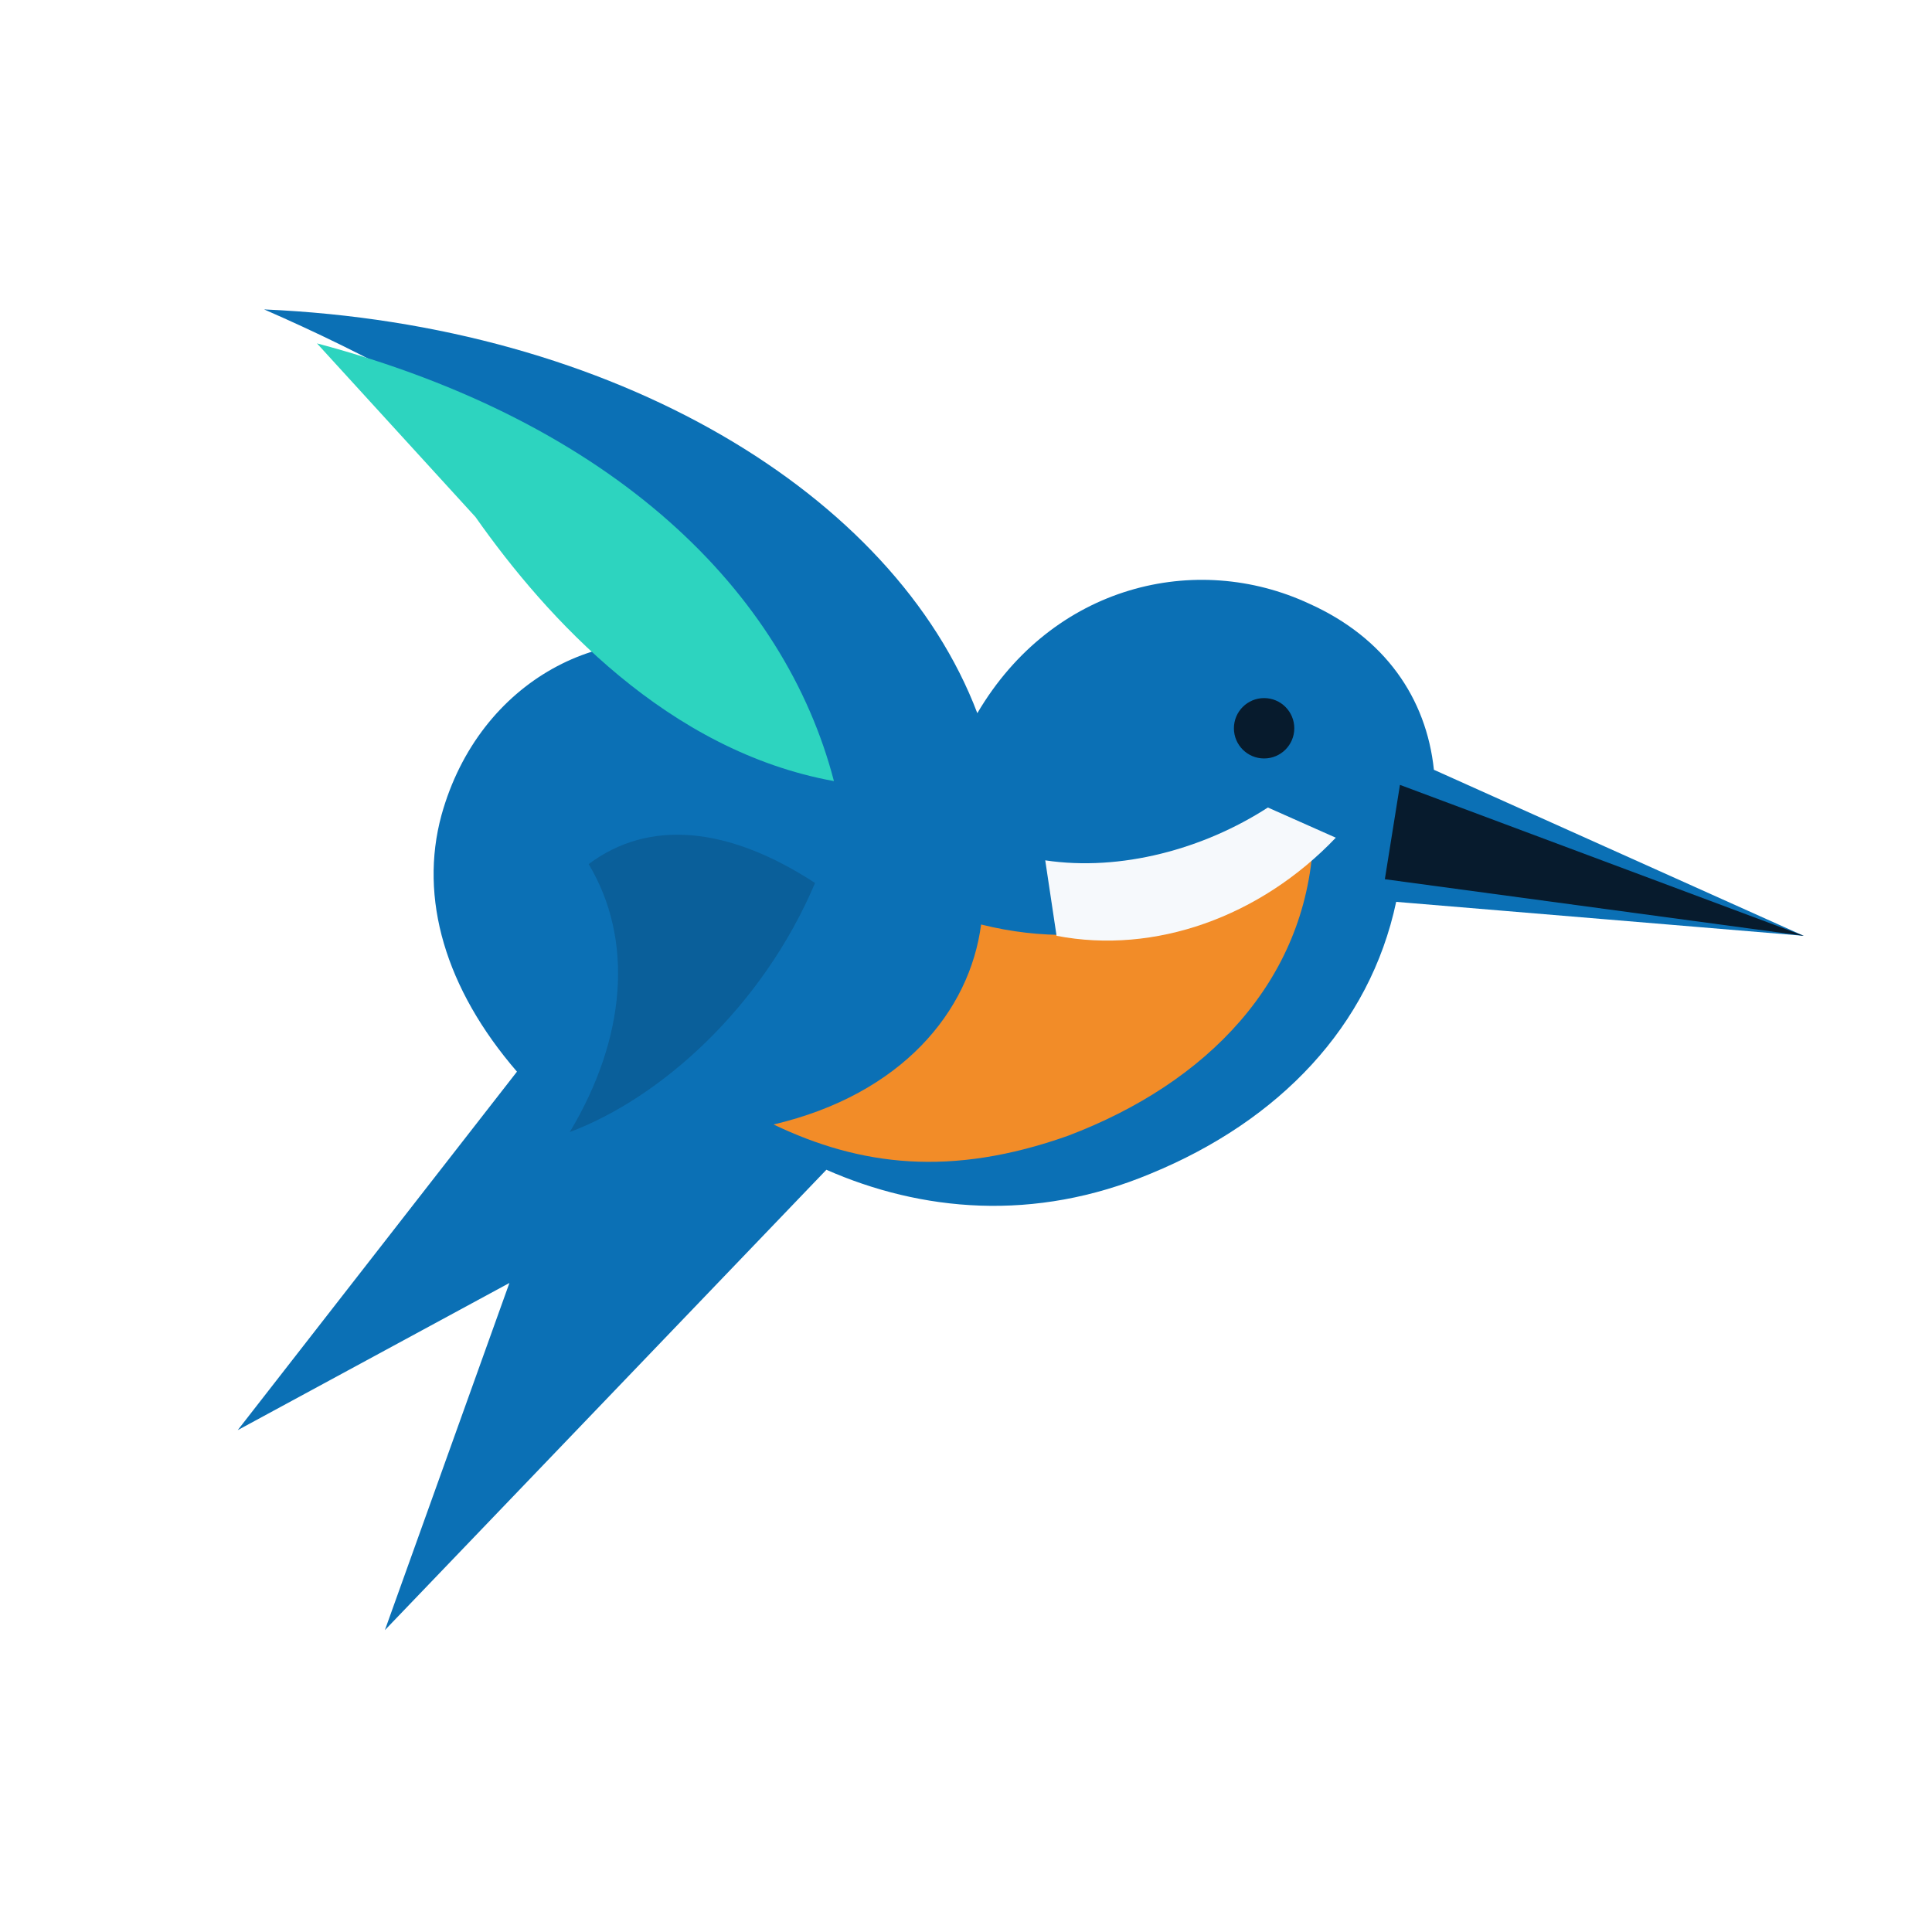
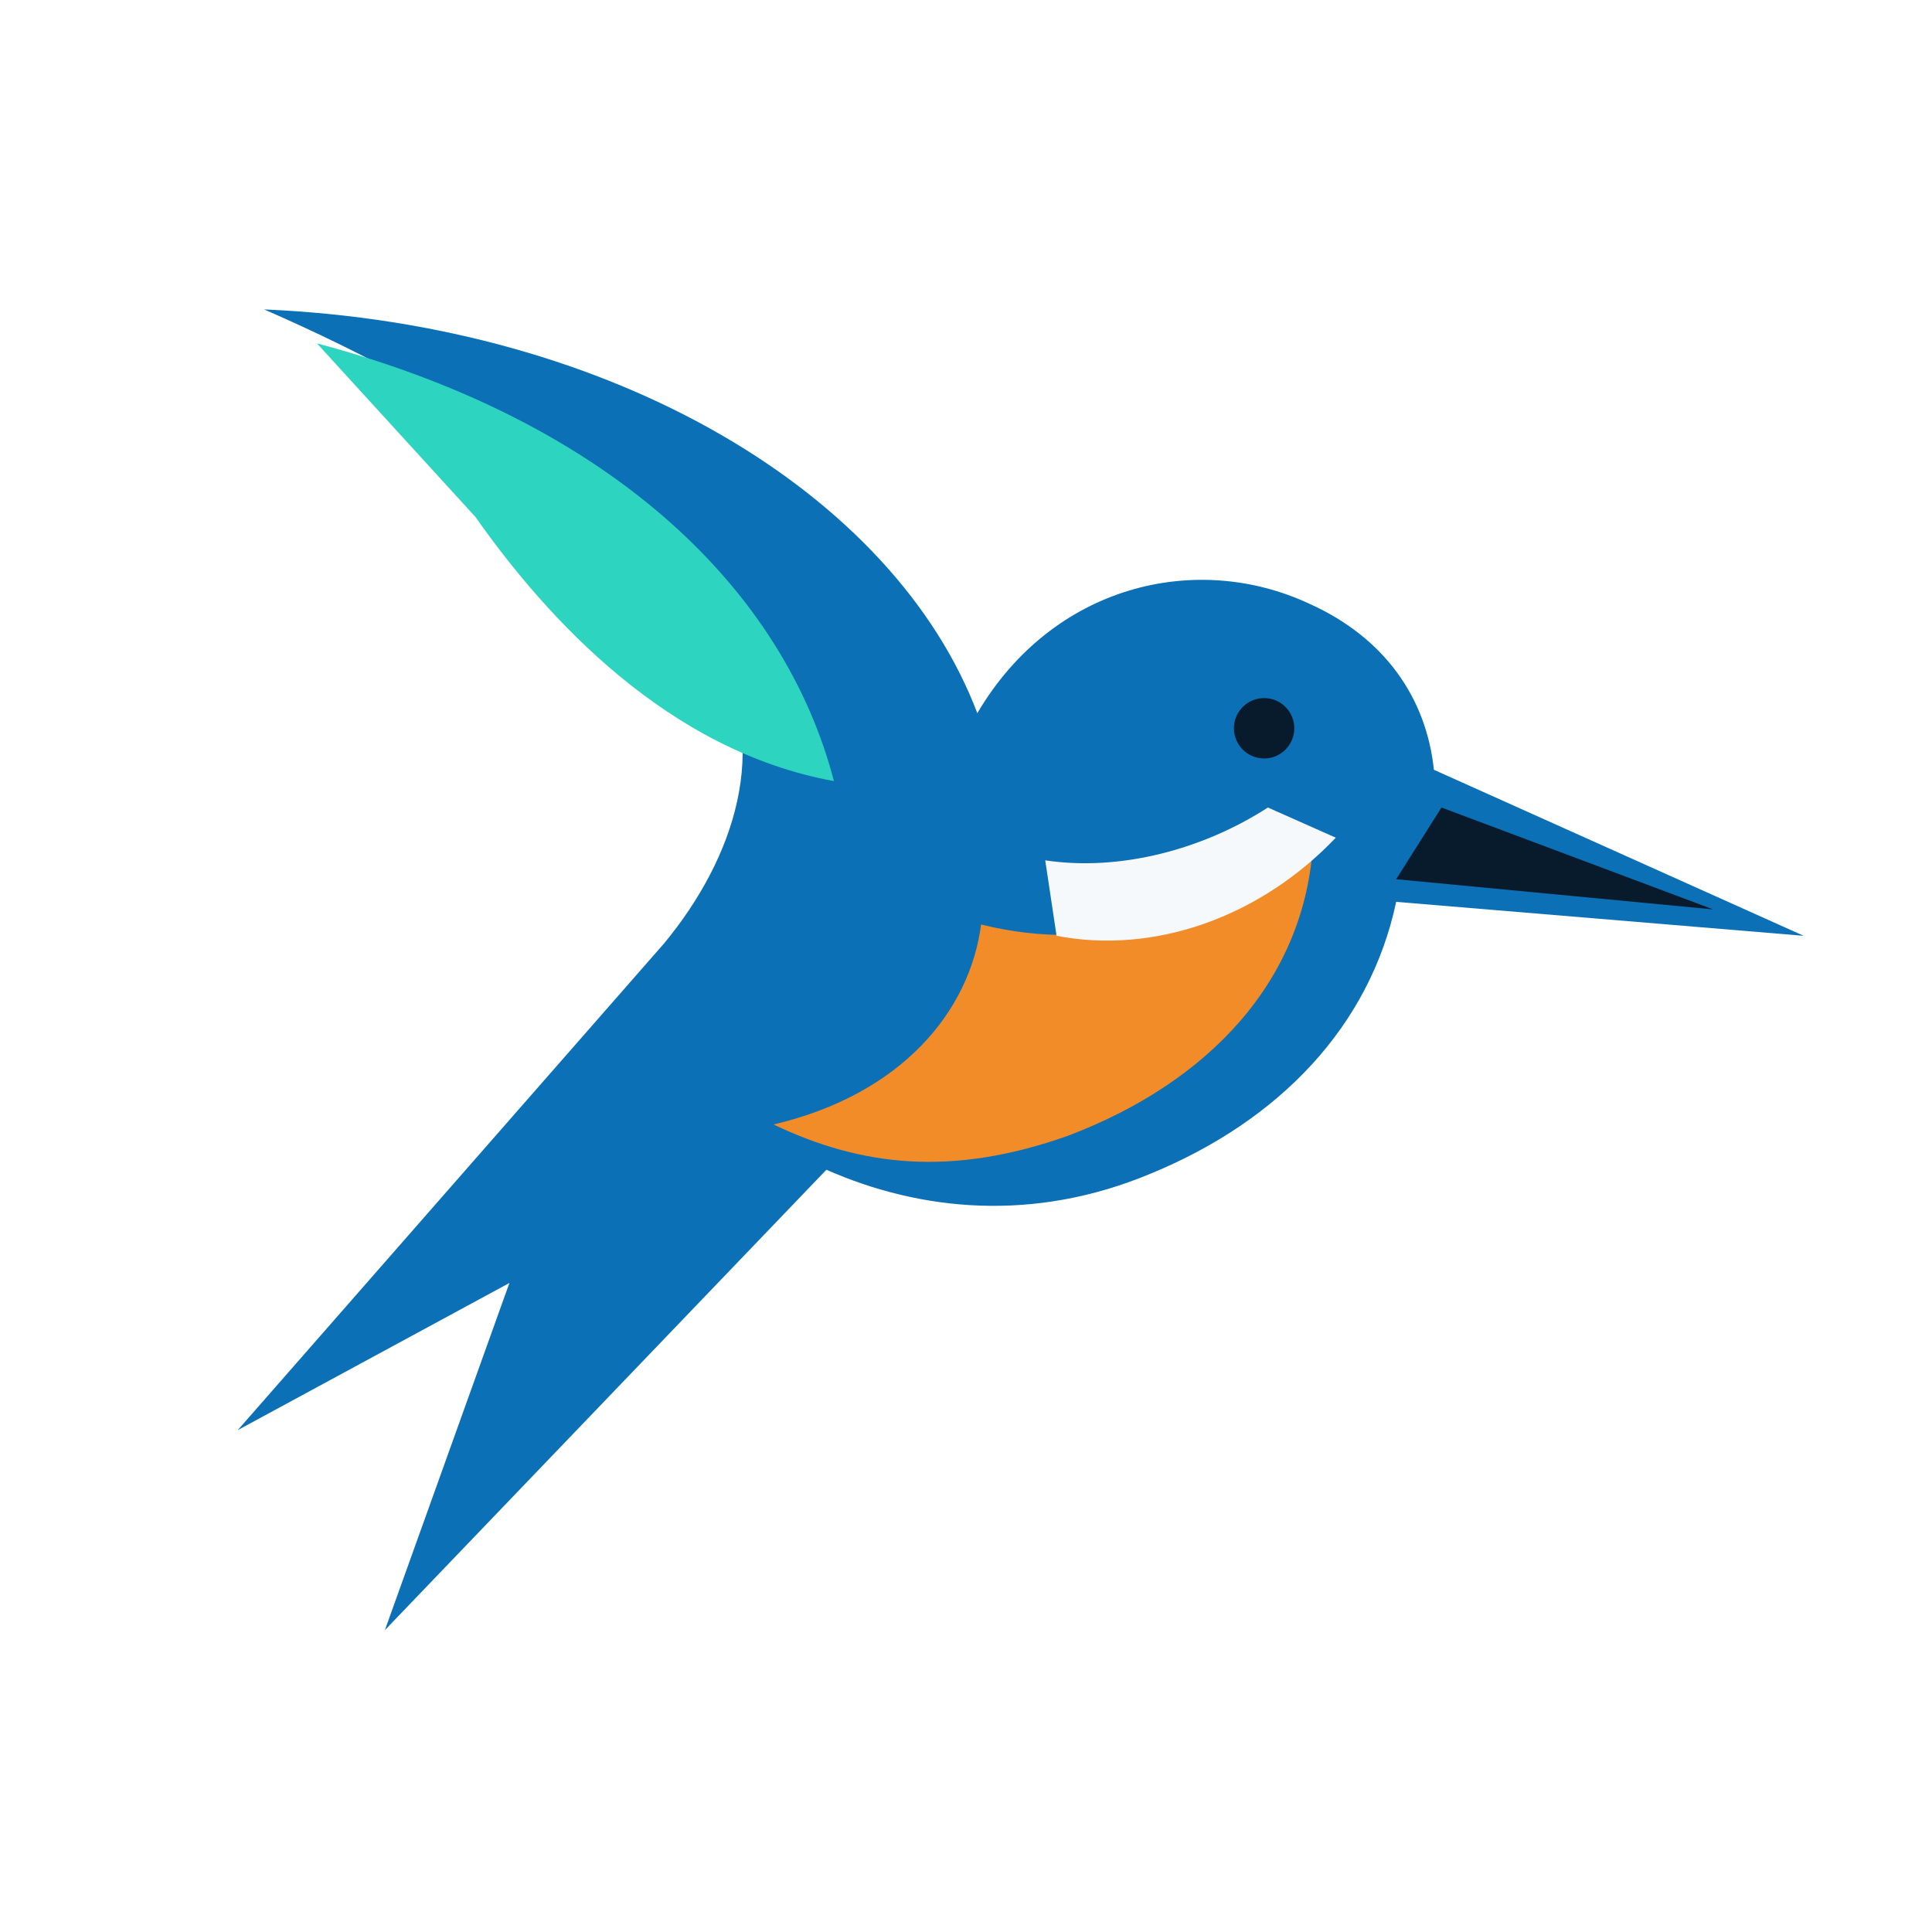
<svg xmlns="http://www.w3.org/2000/svg" viewBox="0 0 512 512" fill="none">
  <defs>
-     <path id="silhouette" d="M70 82C163 86 237 131 259 189C279 155 317 146 347 160C367 169 378 185 380 204L478 248L370 239C363 272 339 297 305 311C274 324 244 321 219 310L102 432L135 340L63 379L137 284C118 262 111 238 117 216C127 180 161 163 190 173C171 137 125 106 70 82Z" />
+     <path id="silhouette" d="M70 82C163 86 237 131 259 189C279 155 317 146 347 160C367 169 378 185 380 204L478 248L370 239C363 272 339 297 305 311C274 324 244 321 219 310L102 432L135 340L63 379L176 250C195 227 204 198 190 173C171 137 125 106 70 82Z" />
  </defs>
  <g id="canonical-mark">
    <use href="#silhouette" fill="#0B70B5" />
    <path d="M84 91C163 112 208 157 221 207C177 199 145 164 126 137Z" fill="#2DD4BF" />
    <path d="M348 223C346 260 320 287 283 301C252 312 228 309 205 298C239 290 257 268 260 245C292 253 321 243 348 223Z" fill="#F28C28" />
-     <path d="M277 228C297 231 319 225 336 214L354 222C334 243 306 253 280 248Z" fill="#F6F9FC" />
-     <path d="M371 208L478 248L367 233Z" fill="#071B2D" />
+     <path id="throat" d="M277 228C297 231 319 225 336 214L354 222C334 243 306 253 280 248Z" fill="#F6F9FC" />
+     <path d="M382 214L454 241L370 233Z" fill="#071B2D" />
    <circle id="eye" cx="335" cy="193" r="8" fill="#071B2D" />
-     <path d="M156 229C172 217 193 219 216 234C202 267 175 291 151 300C166 275 168 249 156 229Z" fill="#071B2D" opacity=".2" />
  </g>
</svg>
